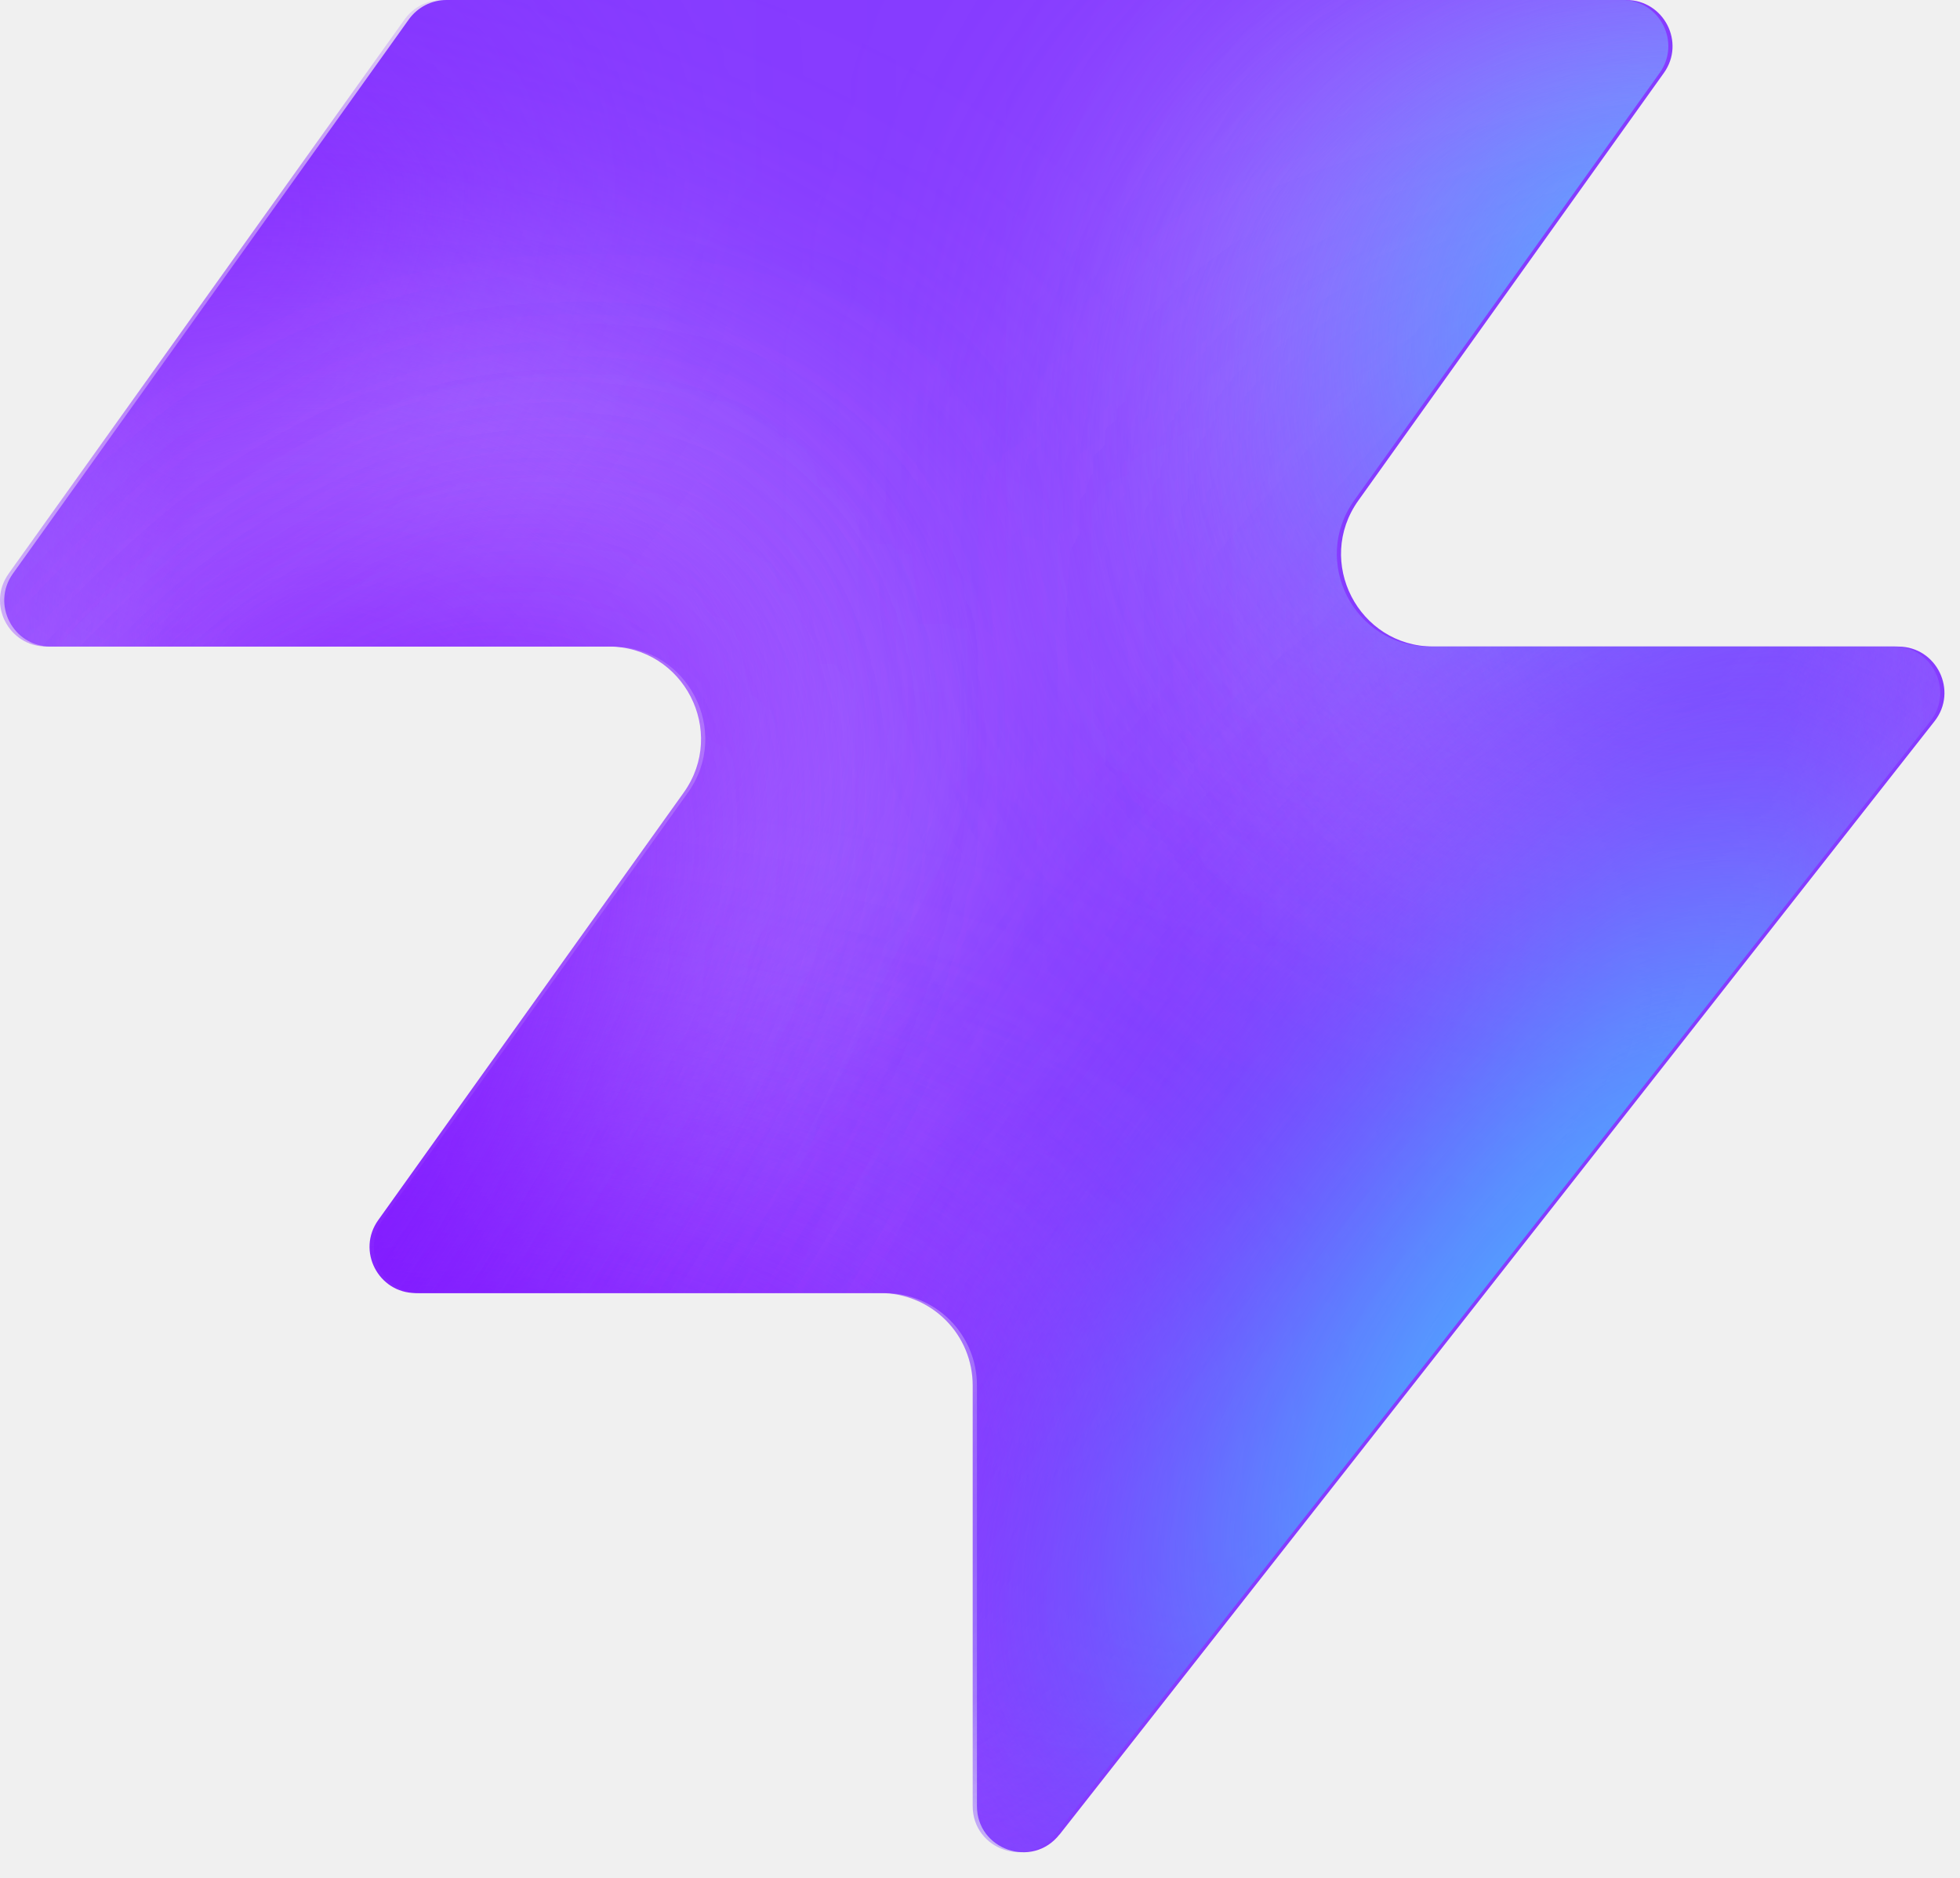
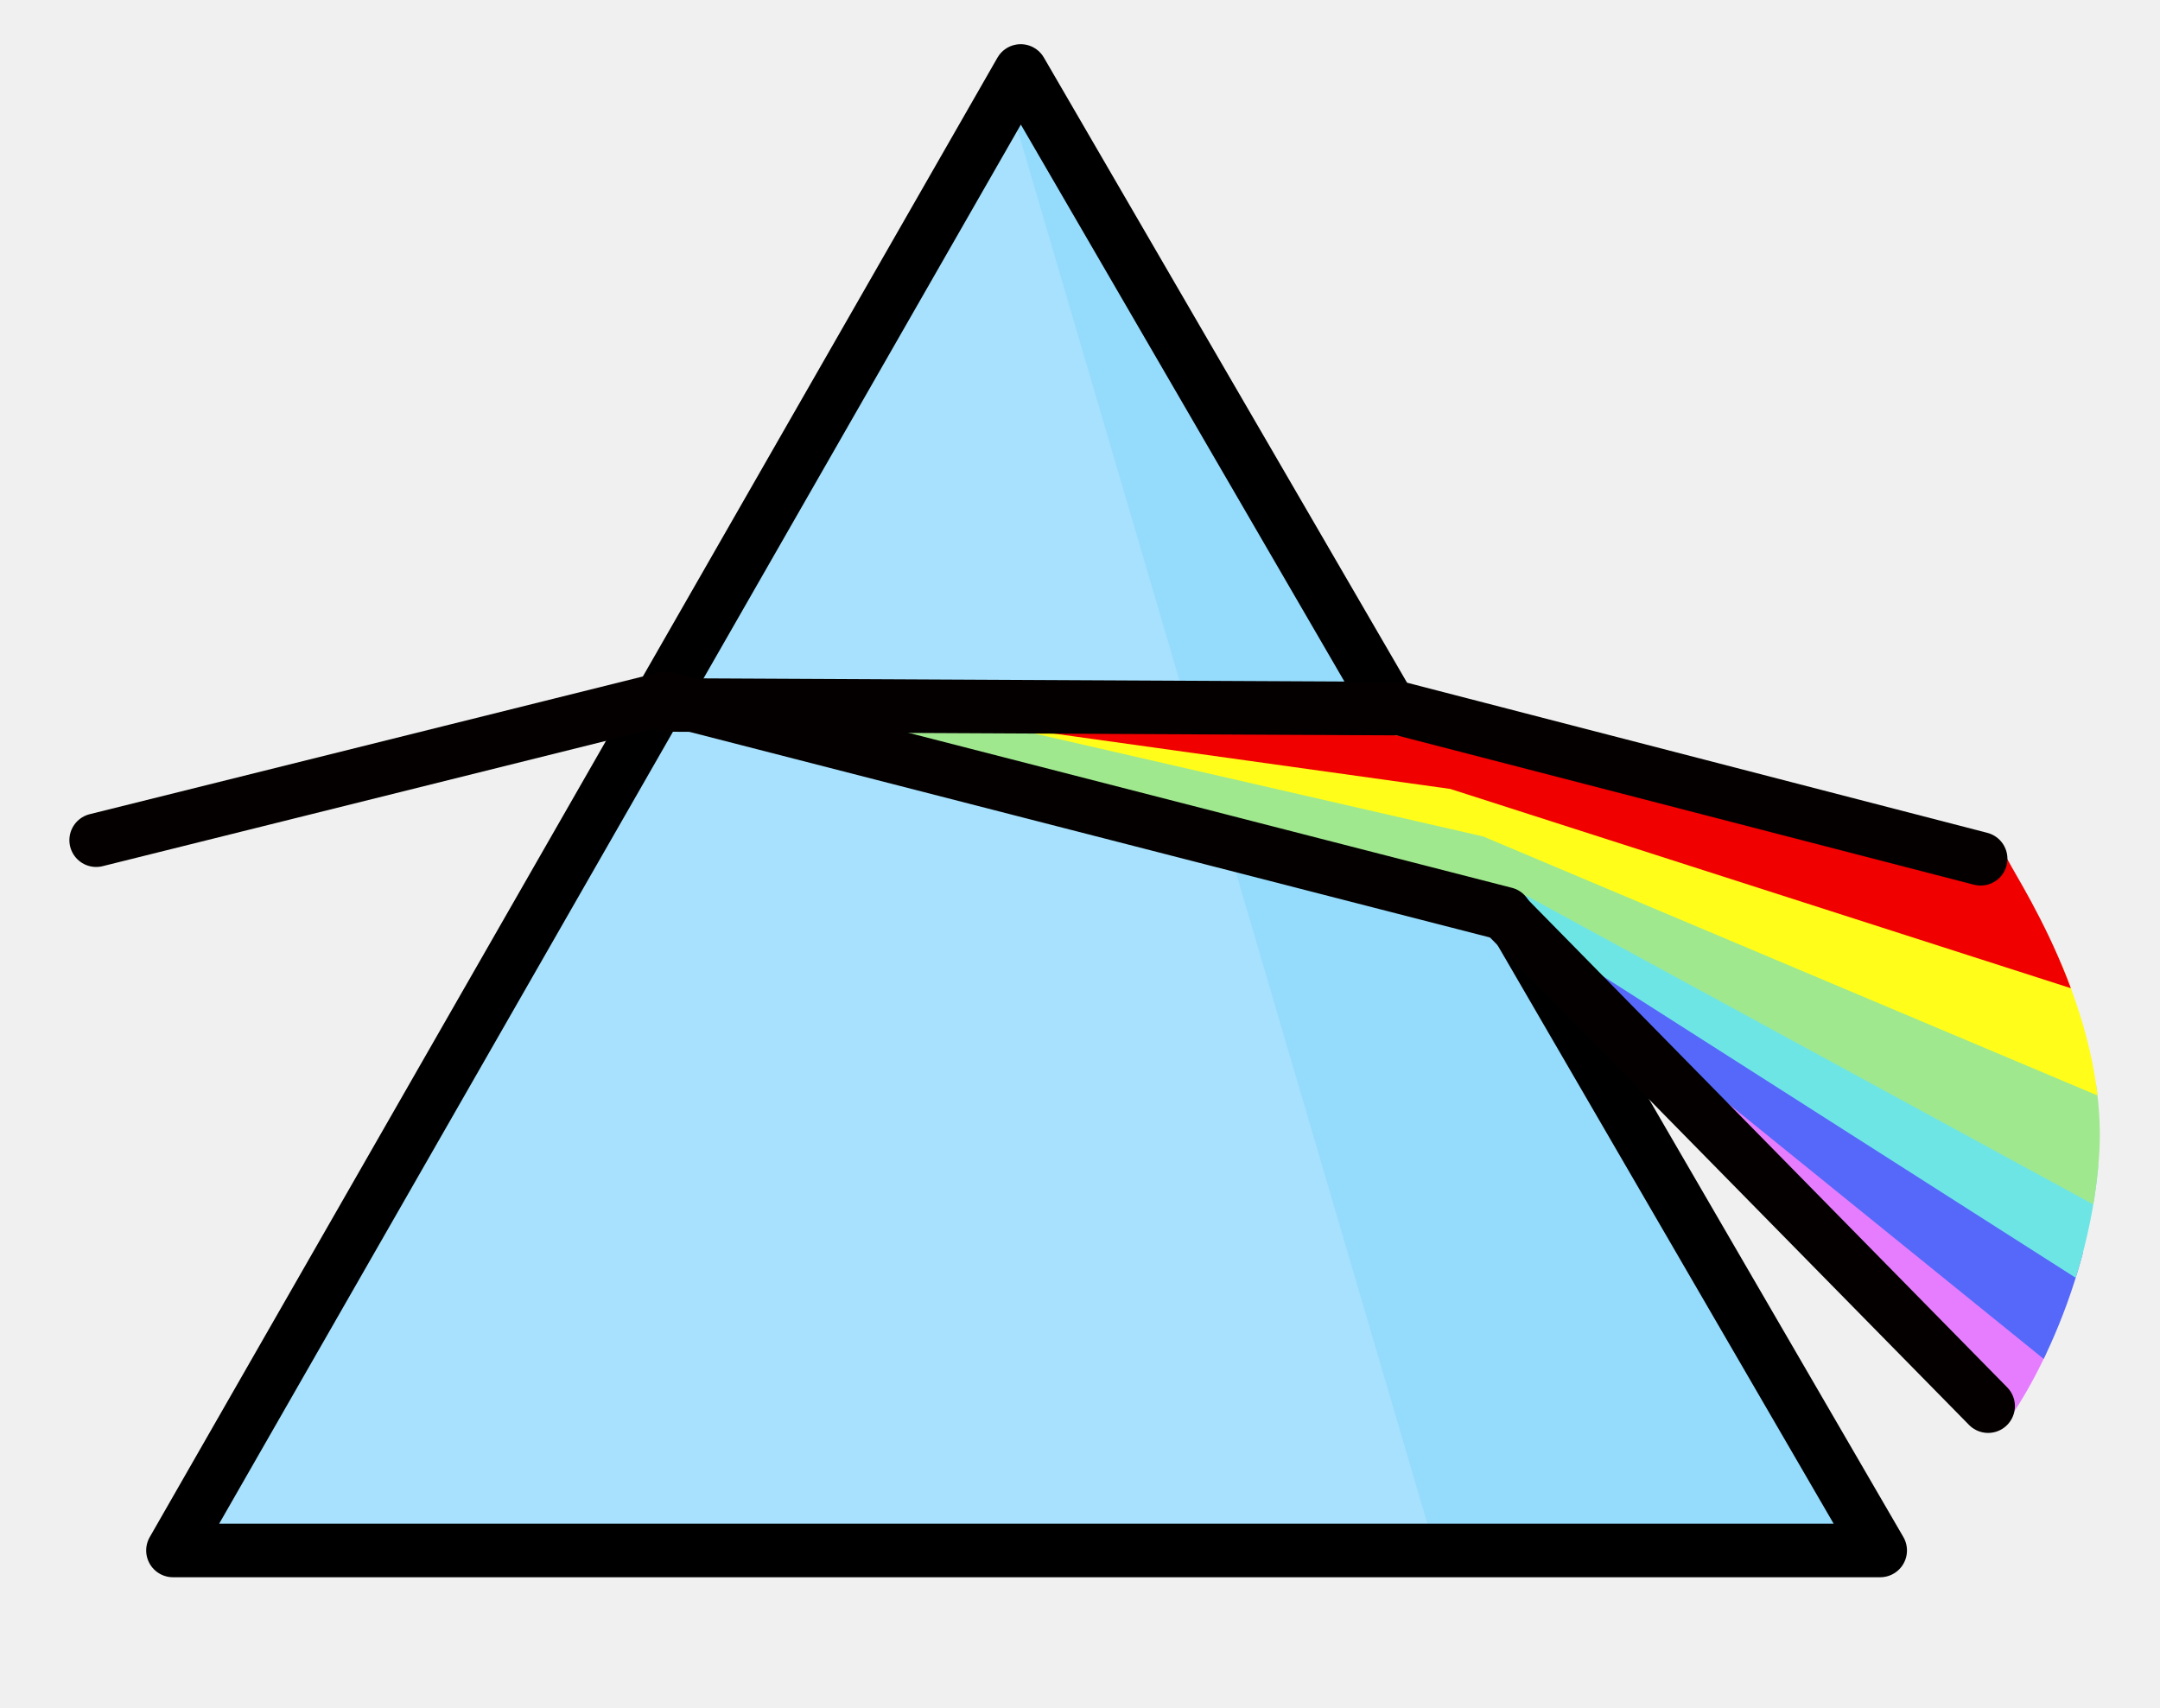
- <svg xmlns="http://www.w3.org/2000/svg" width="48" height="46" fill="none" viewBox="0 0 48 46">
-   <path fill="#863bff" d="M25.946 44.938c-.664.845-2.021.375-2.021-.698V33.937a2.26 2.26 0 0 0-2.262-2.262H10.287c-.92 0-1.456-1.04-.92-1.788l7.48-10.471c1.07-1.497 0-3.578-1.842-3.578H1.237c-.92 0-1.456-1.04-.92-1.788L10.013.474c.214-.297.556-.474.92-.474h28.894c.92 0 1.456 1.04.92 1.788l-7.48 10.471c-1.07 1.498 0 3.579 1.842 3.579h11.377c.943 0 1.473 1.088.89 1.83L25.947 44.94z" style="fill:#863bff;fill:color(display-p3 .525 .23 1);fill-opacity:1" />
-   <mask id="a" width="48" height="46" x="0" y="0" maskUnits="userSpaceOnUse" style="mask-type:alpha">
-     <path fill="#000" d="M25.842 44.938c-.664.844-2.021.375-2.021-.698V33.937a2.26 2.26 0 0 0-2.262-2.262H10.183c-.92 0-1.456-1.04-.92-1.788l7.48-10.471c1.07-1.498 0-3.579-1.842-3.579H1.133c-.92 0-1.456-1.04-.92-1.787L9.91.473c.214-.297.556-.474.92-.474h28.894c.92 0 1.456 1.04.92 1.788l-7.48 10.471c-1.07 1.498 0 3.578 1.842 3.578h11.377c.943 0 1.473 1.088.89 1.832L25.843 44.94z" style="fill:#000;fill-opacity:1" />
-   </mask>
-   <g mask="url(#a)">
-     <g filter="url(#b)">
-       <ellipse cx="5.508" cy="14.704" fill="#ede6ff" rx="5.508" ry="14.704" style="fill:#ede6ff;fill:color(display-p3 .927 .903 1);fill-opacity:1" transform="matrix(.00324 1 1 -.00324 -4.47 31.516)" />
+ <svg xmlns="http://www.w3.org/2000/svg" id="svg8" version="1.1" viewBox="0 0 210 166" height="166mm" width="210mm">
+   <defs id="defs2">
+     <clipPath id="clipPath945" clipPathUnits="userSpaceOnUse">
+       <path id="path947" d="m 61.164,156.685 55.123,4.342 43.419,7.174 c 0,0 0.755,0.566 1.133,1.699 0.378,1.133 7.74,11.515 6.985,22.464 -0.755,10.949 -6.418,19.633 -7.362,20.388 -0.944,0.755 -3.398,-2.265 -3.398,-2.265 L 137.807,190.099 122.516,174.052 72.49,159.894 Z" style="fill:none;stroke:#000000;stroke-width:0.265px;stroke-linecap:butt;stroke-linejoin:miter;stroke-opacity:1" />
+     </clipPath>
+   </defs>
+   <g id="layer1">
+     <rect ry="0.183" y="-17.868" x="3.223" height="195.578" width="202.099" id="rect987" style="font-variation-settings:normal;opacity:0;vector-effect:none;fill:#ffffff;fill-opacity:0;stroke:none;stroke-width:11.635;stroke-linecap:round;stroke-linejoin:round;stroke-miterlimit:4;stroke-dasharray:none;stroke-dashoffset:0;stroke-opacity:1;paint-order:normal;stop-color:#000000;stop-opacity:1" />
+     <g style="opacity:1" id="g961" transform="matrix(1.302112,0,0,1.302112,-14.44825,-138.0751)">
+       <path style="fill:#4ebfef;fill-opacity:0.665;stroke:none;stroke-width:0.265px;stroke-linecap:butt;stroke-linejoin:miter;stroke-opacity:1" d="m 86.014,112.112 32.488,110.514 h 34.619 L 87.879,110.78 Z" id="path902" />
+       <path style="font-variation-settings:normal;opacity:1;vector-effect:none;fill:#98ddff;fill-opacity:0.835;stroke:#000000;stroke-width:4;stroke-linecap:round;stroke-linejoin:round;stroke-miterlimit:4;stroke-dasharray:none;stroke-dashoffset:0;stroke-opacity:1;paint-order:normal;stop-color:#000000;stop-opacity:1" d="M 24.01,221.813 87.306,111.339 151.48,221.813 Z" id="path876" />
    </g>
-     <g filter="url(#c)">
-       <ellipse cx="10.399" cy="29.851" fill="#ede6ff" rx="10.399" ry="29.851" style="fill:#ede6ff;fill:color(display-p3 .927 .903 1);fill-opacity:1" transform="matrix(.00324 1 1 -.00324 -39.328 7.883)" />
+     <g style="opacity:1" clip-path="url(#clipPath945)" id="g943" transform="matrix(1.302112,0,0,1.302112,-14.44825,-138.0751)">
+       <path style="fill:none;stroke:#e67dff;stroke-width:8;stroke-linecap:butt;stroke-linejoin:miter;stroke-miterlimit:4;stroke-dasharray:none;stroke-opacity:1" d="M 166.376,214.964 123.563,174.426 60.716,156.85" id="path898" />
+       <g id="g928">
+         <path id="path896" d="M 172.061,209.141 124.195,170.4 60.716,156.85" style="fill:none;stroke:#5568f9;stroke-width:8;stroke-linecap:butt;stroke-linejoin:miter;stroke-miterlimit:4;stroke-dasharray:none;stroke-opacity:1" />
+         <path id="path894" d="M 176.187,203.158 116.493,165.071 61.669,160.006" style="fill:none;stroke:#6ee5e5;stroke-width:8;stroke-linecap:butt;stroke-linejoin:miter;stroke-miterlimit:4;stroke-dasharray:none;stroke-opacity:1" />
+         <path id="path892" d="M 175.021,195.573 126.514,169.157 67.031,156.789" style="fill:none;stroke:#9fe88e;stroke-width:8;stroke-linecap:butt;stroke-linejoin:miter;stroke-miterlimit:4;stroke-dasharray:none;stroke-opacity:1" />
+         <path id="path883" d="m 65.016,151.358 58.075,13.327 53.658,22.627" style="fill:none;stroke:#fffd19;stroke-width:8;stroke-linecap:butt;stroke-linejoin:miter;stroke-miterlimit:4;stroke-dasharray:none;stroke-opacity:1" />
+         <path id="path885" d="M 174.798,178.544 120.277,161.035 68.012,153.736" style="font-variation-settings:normal;opacity:1;vector-effect:none;fill:none;fill-opacity:1;stroke:#f10000;stroke-width:8;stroke-linecap:round;stroke-linejoin:miter;stroke-miterlimit:4;stroke-dasharray:none;stroke-dashoffset:0;stroke-opacity:1;stop-color:#000000;stop-opacity:1" />
+       </g>
    </g>
-     <g filter="url(#d)">
-       <ellipse cx="5.508" cy="30.487" fill="#7e14ff" rx="5.508" ry="30.487" style="fill:#7e14ff;fill:color(display-p3 .492 .077 1);fill-opacity:1" transform="rotate(89.814 -25.913 -14.639)scale(1 -1)" />
-     </g>
-     <g filter="url(#e)">
-       <ellipse cx="5.508" cy="30.599" fill="#7e14ff" rx="5.508" ry="30.599" style="fill:#7e14ff;fill:color(display-p3 .492 .077 1);fill-opacity:1" transform="rotate(89.814 -32.644 -3.334)scale(1 -1)" />
-     </g>
-     <g filter="url(#f)">
-       <ellipse cx="5.508" cy="30.599" fill="#7e14ff" rx="5.508" ry="30.599" style="fill:#7e14ff;fill:color(display-p3 .492 .077 1);fill-opacity:1" transform="matrix(.00324 1 1 -.00324 -34.34 30.47)" />
-     </g>
-     <g filter="url(#g)">
-       <ellipse cx="14.072" cy="22.078" fill="#ede6ff" rx="14.072" ry="22.078" style="fill:#ede6ff;fill:color(display-p3 .927 .903 1);fill-opacity:1" transform="rotate(93.35 24.506 48.493)scale(-1 1)" />
-     </g>
-     <g filter="url(#h)">
-       <ellipse cx="3.47" cy="21.501" fill="#7e14ff" rx="3.47" ry="21.501" style="fill:#7e14ff;fill:color(display-p3 .492 .077 1);fill-opacity:1" transform="rotate(89.009 28.708 47.59)scale(-1 1)" />
-     </g>
-     <g filter="url(#i)">
-       <ellipse cx="3.47" cy="21.501" fill="#7e14ff" rx="3.47" ry="21.501" style="fill:#7e14ff;fill:color(display-p3 .492 .077 1);fill-opacity:1" transform="rotate(89.009 28.708 47.59)scale(-1 1)" />
-     </g>
-     <g filter="url(#j)">
-       <ellipse cx=".387" cy="8.972" fill="#7e14ff" rx="4.407" ry="29.108" style="fill:#7e14ff;fill:color(display-p3 .492 .077 1);fill-opacity:1" transform="rotate(39.51 .387 8.972)" />
-     </g>
-     <g filter="url(#k)">
-       <ellipse cx="47.523" cy="-6.092" fill="#7e14ff" rx="4.407" ry="29.108" style="fill:#7e14ff;fill:color(display-p3 .492 .077 1);fill-opacity:1" transform="rotate(37.892 47.523 -6.092)" />
-     </g>
-     <g filter="url(#l)">
-       <ellipse cx="41.412" cy="6.333" fill="#47bfff" rx="5.971" ry="9.665" style="fill:#47bfff;fill:color(display-p3 .28 .748 1);fill-opacity:1" transform="rotate(37.892 41.412 6.333)" />
-     </g>
-     <g filter="url(#m)">
-       <ellipse cx="-1.879" cy="38.332" fill="#7e14ff" rx="4.407" ry="29.108" style="fill:#7e14ff;fill:color(display-p3 .492 .077 1);fill-opacity:1" transform="rotate(37.892 -1.88 38.332)" />
-     </g>
-     <g filter="url(#n)">
-       <ellipse cx="-1.879" cy="38.332" fill="#7e14ff" rx="4.407" ry="29.108" style="fill:#7e14ff;fill:color(display-p3 .492 .077 1);fill-opacity:1" transform="rotate(37.892 -1.88 38.332)" />
-     </g>
-     <g filter="url(#o)">
-       <ellipse cx="35.651" cy="29.907" fill="#7e14ff" rx="4.407" ry="29.108" style="fill:#7e14ff;fill:color(display-p3 .492 .077 1);fill-opacity:1" transform="rotate(37.892 35.651 29.907)" />
-     </g>
-     <g filter="url(#p)">
-       <ellipse cx="38.418" cy="32.4" fill="#47bfff" rx="5.971" ry="15.297" style="fill:#47bfff;fill:color(display-p3 .28 .748 1);fill-opacity:1" transform="rotate(37.892 38.418 32.4)" />
-     </g>
+     <path id="path849" d="M 192.562,83.498 136.132,68.896 64.541,68.543" style="font-variation-settings:normal;opacity:1;vector-effect:none;fill:none;fill-opacity:1;stroke:#040000;stroke-width:5.208;stroke-linecap:round;stroke-linejoin:round;stroke-miterlimit:4;stroke-dasharray:none;stroke-dashoffset:0;stroke-opacity:1;stop-color:#000000;stop-opacity:1" />
+     <path id="path851" d="m 146.444,89.046 46.845,47.672" style="font-variation-settings:normal;opacity:1;vector-effect:none;fill:none;fill-opacity:1;stroke:#040000;stroke-width:5.208;stroke-linecap:round;stroke-linejoin:round;stroke-miterlimit:4;stroke-dasharray:none;stroke-dashoffset:0;stroke-opacity:1;stop-color:#000000;stop-opacity:1" />
+     <path style="font-variation-settings:normal;opacity:1;vector-effect:none;fill:none;fill-opacity:1;stroke:#040000;stroke-width:5.208;stroke-linecap:round;stroke-linejoin:round;stroke-miterlimit:4;stroke-dasharray:none;stroke-dashoffset:0;stroke-opacity:1;stop-color:#000000;stop-opacity:1" d="M 9.35,81.69 64.775,67.891 146.344,88.843" id="path957" />
  </g>
-   <defs>
-     <filter id="b" width="60.045" height="41.654" x="-19.77" y="16.149" color-interpolation-filters="sRGB" filterUnits="userSpaceOnUse">
-       <feFlood flood-opacity="0" result="BackgroundImageFix" />
-       <feBlend in="SourceGraphic" in2="BackgroundImageFix" result="shape" />
-       <feGaussianBlur result="effect1_foregroundBlur_2002_17158" stdDeviation="7.659" />
-     </filter>
-     <filter id="c" width="90.34" height="51.437" x="-54.613" y="-7.533" color-interpolation-filters="sRGB" filterUnits="userSpaceOnUse">
-       <feFlood flood-opacity="0" result="BackgroundImageFix" />
-       <feBlend in="SourceGraphic" in2="BackgroundImageFix" result="shape" />
-       <feGaussianBlur result="effect1_foregroundBlur_2002_17158" stdDeviation="7.659" />
-     </filter>
-     <filter id="d" width="79.355" height="29.4" x="-49.64" y="2.03" color-interpolation-filters="sRGB" filterUnits="userSpaceOnUse">
-       <feFlood flood-opacity="0" result="BackgroundImageFix" />
-       <feBlend in="SourceGraphic" in2="BackgroundImageFix" result="shape" />
-       <feGaussianBlur result="effect1_foregroundBlur_2002_17158" stdDeviation="4.596" />
-     </filter>
-     <filter id="e" width="79.579" height="29.4" x="-45.045" y="20.029" color-interpolation-filters="sRGB" filterUnits="userSpaceOnUse">
-       <feFlood flood-opacity="0" result="BackgroundImageFix" />
-       <feBlend in="SourceGraphic" in2="BackgroundImageFix" result="shape" />
-       <feGaussianBlur result="effect1_foregroundBlur_2002_17158" stdDeviation="4.596" />
-     </filter>
-     <filter id="f" width="79.579" height="29.4" x="-43.513" y="21.178" color-interpolation-filters="sRGB" filterUnits="userSpaceOnUse">
-       <feFlood flood-opacity="0" result="BackgroundImageFix" />
-       <feBlend in="SourceGraphic" in2="BackgroundImageFix" result="shape" />
-       <feGaussianBlur result="effect1_foregroundBlur_2002_17158" stdDeviation="4.596" />
-     </filter>
-     <filter id="g" width="74.749" height="58.852" x="15.756" y="-17.901" color-interpolation-filters="sRGB" filterUnits="userSpaceOnUse">
-       <feFlood flood-opacity="0" result="BackgroundImageFix" />
-       <feBlend in="SourceGraphic" in2="BackgroundImageFix" result="shape" />
-       <feGaussianBlur result="effect1_foregroundBlur_2002_17158" stdDeviation="7.659" />
-     </filter>
-     <filter id="h" width="61.377" height="25.362" x="23.548" y="2.284" color-interpolation-filters="sRGB" filterUnits="userSpaceOnUse">
-       <feFlood flood-opacity="0" result="BackgroundImageFix" />
-       <feBlend in="SourceGraphic" in2="BackgroundImageFix" result="shape" />
-       <feGaussianBlur result="effect1_foregroundBlur_2002_17158" stdDeviation="4.596" />
-     </filter>
-     <filter id="i" width="61.377" height="25.362" x="23.548" y="2.284" color-interpolation-filters="sRGB" filterUnits="userSpaceOnUse">
-       <feFlood flood-opacity="0" result="BackgroundImageFix" />
-       <feBlend in="SourceGraphic" in2="BackgroundImageFix" result="shape" />
-       <feGaussianBlur result="effect1_foregroundBlur_2002_17158" stdDeviation="4.596" />
-     </filter>
-     <filter id="j" width="56.045" height="63.649" x="-27.636" y="-22.853" color-interpolation-filters="sRGB" filterUnits="userSpaceOnUse">
-       <feFlood flood-opacity="0" result="BackgroundImageFix" />
-       <feBlend in="SourceGraphic" in2="BackgroundImageFix" result="shape" />
-       <feGaussianBlur result="effect1_foregroundBlur_2002_17158" stdDeviation="4.596" />
-     </filter>
-     <filter id="k" width="54.814" height="64.646" x="20.116" y="-38.415" color-interpolation-filters="sRGB" filterUnits="userSpaceOnUse">
-       <feFlood flood-opacity="0" result="BackgroundImageFix" />
-       <feBlend in="SourceGraphic" in2="BackgroundImageFix" result="shape" />
-       <feGaussianBlur result="effect1_foregroundBlur_2002_17158" stdDeviation="4.596" />
-     </filter>
-     <filter id="l" width="33.541" height="35.313" x="24.641" y="-11.323" color-interpolation-filters="sRGB" filterUnits="userSpaceOnUse">
-       <feFlood flood-opacity="0" result="BackgroundImageFix" />
-       <feBlend in="SourceGraphic" in2="BackgroundImageFix" result="shape" />
-       <feGaussianBlur result="effect1_foregroundBlur_2002_17158" stdDeviation="4.596" />
-     </filter>
-     <filter id="m" width="54.814" height="64.646" x="-29.286" y="6.009" color-interpolation-filters="sRGB" filterUnits="userSpaceOnUse">
-       <feFlood flood-opacity="0" result="BackgroundImageFix" />
-       <feBlend in="SourceGraphic" in2="BackgroundImageFix" result="shape" />
-       <feGaussianBlur result="effect1_foregroundBlur_2002_17158" stdDeviation="4.596" />
-     </filter>
-     <filter id="n" width="54.814" height="64.646" x="-29.286" y="6.009" color-interpolation-filters="sRGB" filterUnits="userSpaceOnUse">
-       <feFlood flood-opacity="0" result="BackgroundImageFix" />
-       <feBlend in="SourceGraphic" in2="BackgroundImageFix" result="shape" />
-       <feGaussianBlur result="effect1_foregroundBlur_2002_17158" stdDeviation="4.596" />
-     </filter>
-     <filter id="o" width="54.814" height="64.646" x="8.244" y="-2.416" color-interpolation-filters="sRGB" filterUnits="userSpaceOnUse">
-       <feFlood flood-opacity="0" result="BackgroundImageFix" />
-       <feBlend in="SourceGraphic" in2="BackgroundImageFix" result="shape" />
-       <feGaussianBlur result="effect1_foregroundBlur_2002_17158" stdDeviation="4.596" />
-     </filter>
-     <filter id="p" width="39.409" height="43.623" x="18.713" y="10.588" color-interpolation-filters="sRGB" filterUnits="userSpaceOnUse">
-       <feFlood flood-opacity="0" result="BackgroundImageFix" />
-       <feBlend in="SourceGraphic" in2="BackgroundImageFix" result="shape" />
-       <feGaussianBlur result="effect1_foregroundBlur_2002_17158" stdDeviation="4.596" />
-     </filter>
-   </defs>
</svg>
